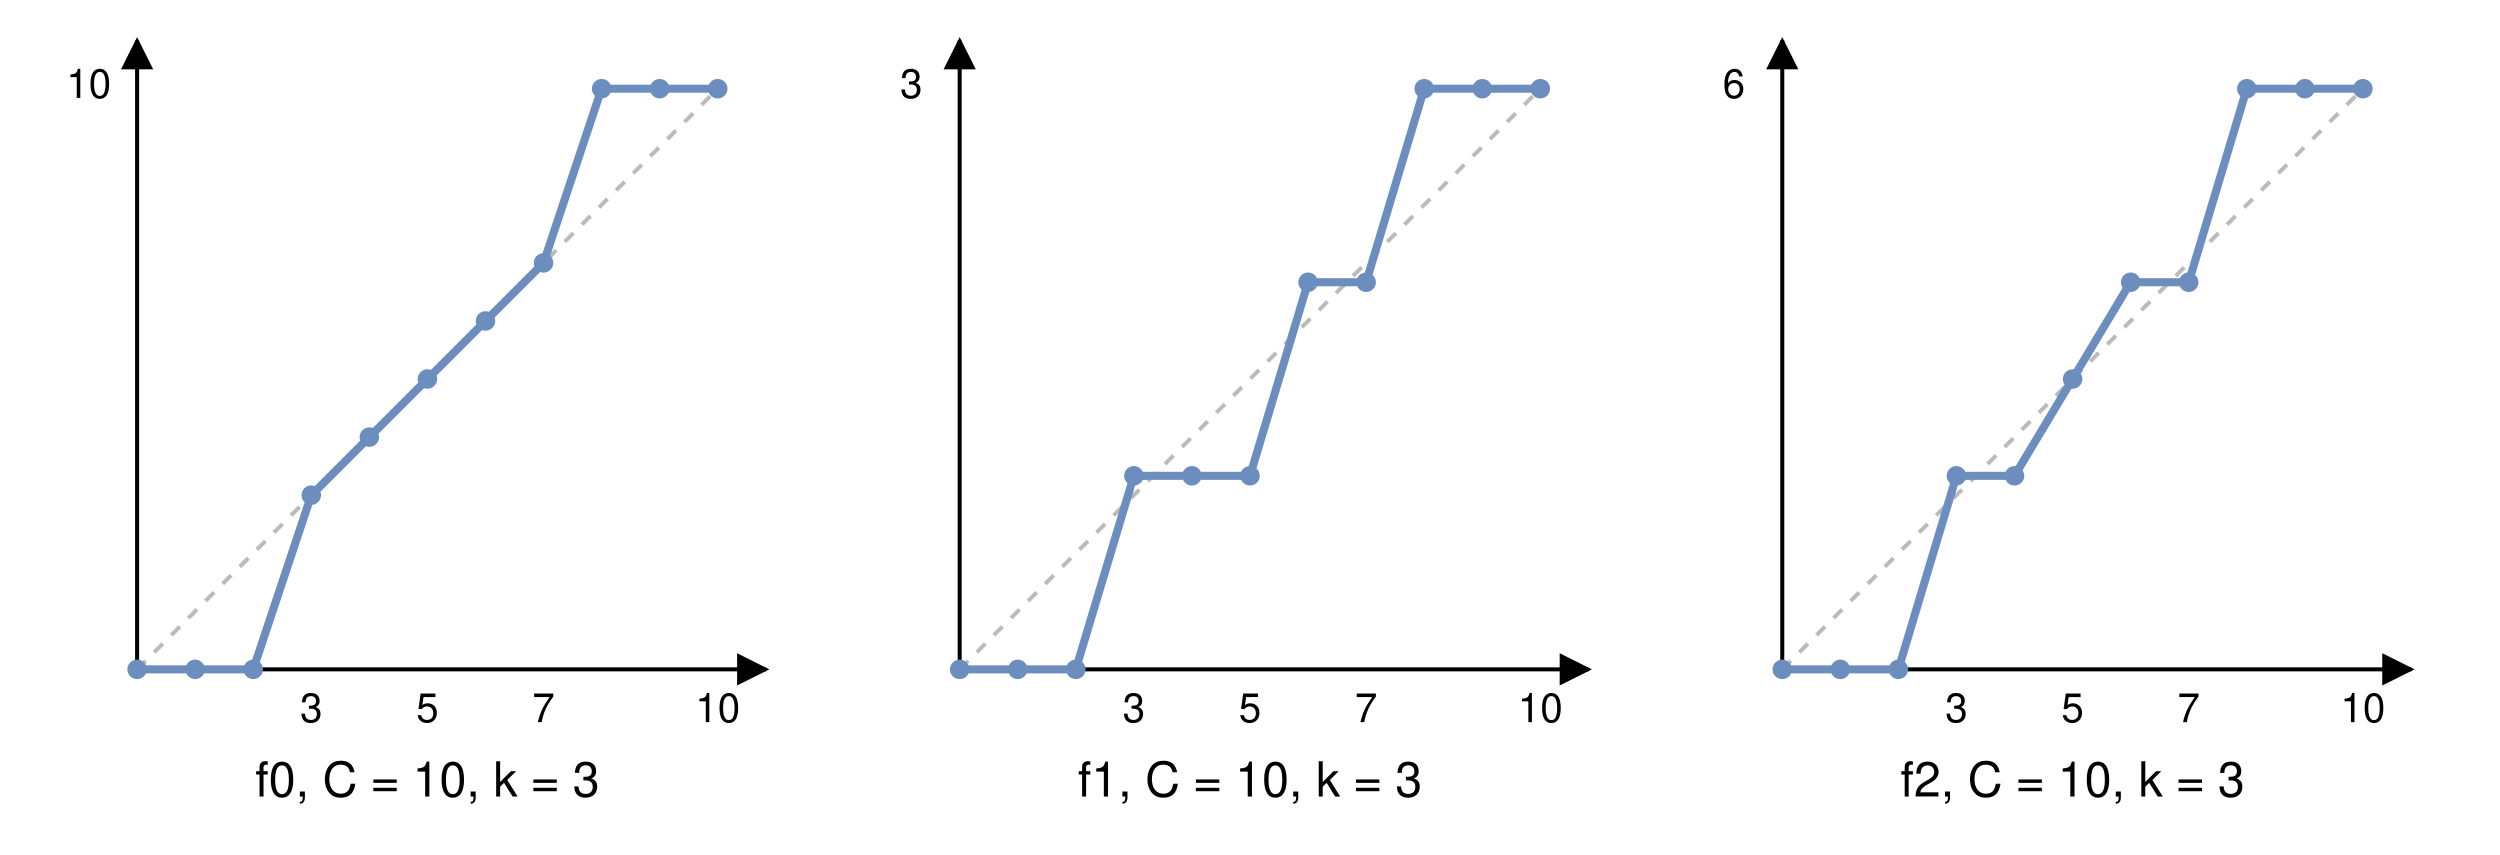
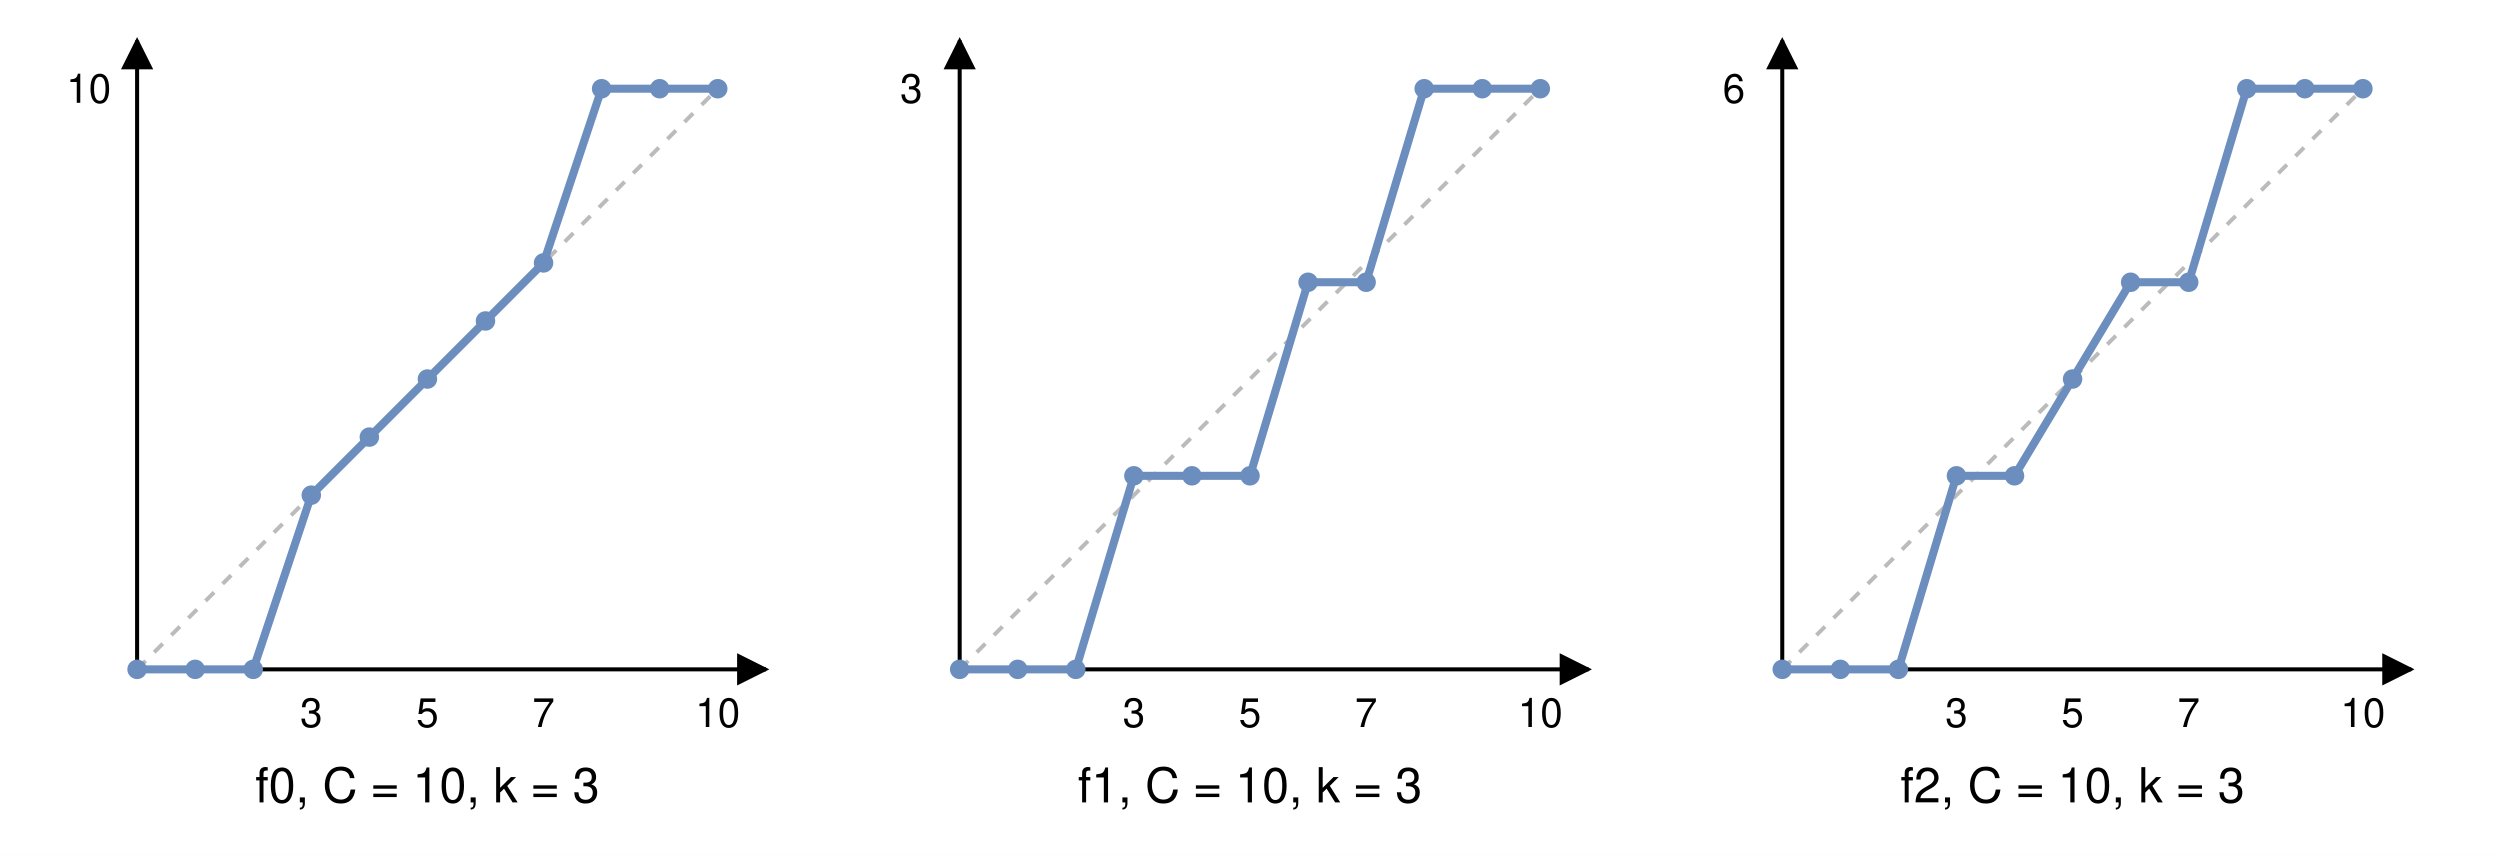
<svg xmlns="http://www.w3.org/2000/svg" width="620.0" height="212.0" viewBox="-34.0 -166.0 620.0 212.0">
  <defs>
    <marker id="arrow0" viewBox="0 0 10 10" refX="9" refY="5" markerWidth="8" markerHeight="8" markerUnits="userSpaceOnUse" orient="auto">
      <path d="M 0 0 L 10 5 L 0 10 z" fill="#000000" />
    </marker>
  </defs>
  <rect x="-34.0" y="-166.0" width="620.0" height="212.0" fill="#ffffff" />
  <polyline points="0.0,0 156.0,0" fill="none" stroke="#000000" stroke-width="1" marker-end="url(#arrow0)" />
  <polyline points="0.0,0 0.0,-156.0" fill="none" stroke="#000000" stroke-width="1" marker-end="url(#arrow0)" />
  <polyline points="0.0,0 144.0,-144" fill="none" stroke="#bbbbbb" stroke-width="1" stroke-dasharray="3 3" />
  <ellipse cx="0.0" cy="0.0" rx="1.92" ry="1.92" fill="#6c8ebf" stroke="#6c8ebf" stroke-width="1" />
  <ellipse cx="14.4" cy="0.0" rx="1.92" ry="1.92" fill="#6c8ebf" stroke="#6c8ebf" stroke-width="1" />
  <ellipse cx="28.8" cy="0.0" rx="1.92" ry="1.92" fill="#6c8ebf" stroke="#6c8ebf" stroke-width="1" />
  <ellipse cx="43.2" cy="-43.2" rx="1.92" ry="1.92" fill="#6c8ebf" stroke="#6c8ebf" stroke-width="1" />
  <ellipse cx="57.6" cy="-57.6" rx="1.92" ry="1.92" fill="#6c8ebf" stroke="#6c8ebf" stroke-width="1" />
  <ellipse cx="72.0" cy="-72.0" rx="1.92" ry="1.92" fill="#6c8ebf" stroke="#6c8ebf" stroke-width="1" />
  <ellipse cx="86.4" cy="-86.4" rx="1.92" ry="1.92" fill="#6c8ebf" stroke="#6c8ebf" stroke-width="1" />
  <ellipse cx="100.8" cy="-100.8" rx="1.92" ry="1.92" fill="#6c8ebf" stroke="#6c8ebf" stroke-width="1" />
  <ellipse cx="115.2" cy="-144.0" rx="1.92" ry="1.92" fill="#6c8ebf" stroke="#6c8ebf" stroke-width="1" />
  <ellipse cx="129.6" cy="-144.0" rx="1.92" ry="1.92" fill="#6c8ebf" stroke="#6c8ebf" stroke-width="1" />
  <ellipse cx="144.0" cy="-144.0" rx="1.92" ry="1.92" fill="#6c8ebf" stroke="#6c8ebf" stroke-width="1" />
  <polyline points="0.0,-0.0 14.4,-0.0 28.8,-0.0 43.2,-43.2 57.6,-57.6 72.0,-72.0 86.4,-86.4 100.8,-100.8 115.2,-144.0 129.6,-144.0 144.0,-144.0" fill="none" stroke="#6c8ebf" stroke-width="2" />
-   <text font-family="Helvetica, Arial, sans-serif" font-size="10" fill="#000000" text-anchor="middle" dominant-baseline="central">
-     <tspan x="43.2" y="10.8">3</tspan>
+   <text font-family="Helvetica, Arial, sans-serif" font-size="10" fill="#000000" text-anchor="middle">
+     <tspan x="43.2" y="14.3">3</tspan>
  </text>
-   <text font-family="Helvetica, Arial, sans-serif" font-size="10" fill="#000000" text-anchor="middle" dominant-baseline="central">
-     <tspan x="72.0" y="10.8">5</tspan>
+   <text font-family="Helvetica, Arial, sans-serif" font-size="10" fill="#000000" text-anchor="middle">
+     <tspan x="72.0" y="14.3">5</tspan>
  </text>
-   <text font-family="Helvetica, Arial, sans-serif" font-size="10" fill="#000000" text-anchor="middle" dominant-baseline="central">
-     <tspan x="100.8" y="10.8">7</tspan>
+   <text font-family="Helvetica, Arial, sans-serif" font-size="10" fill="#000000" text-anchor="middle">
+     <tspan x="100.8" y="14.3">7</tspan>
  </text>
-   <text font-family="Helvetica, Arial, sans-serif" font-size="10" fill="#000000" text-anchor="middle" dominant-baseline="central">
-     <tspan x="144.0" y="10.8">10</tspan>
+   <text font-family="Helvetica, Arial, sans-serif" font-size="10" fill="#000000" text-anchor="middle">
+     <tspan x="144.0" y="14.3">10</tspan>
  </text>
-   <text font-family="Helvetica, Arial, sans-serif" font-size="10" fill="#000000" text-anchor="middle" dominant-baseline="central">
-     <tspan x="-12.0" y="-144.0">10</tspan>
+   <text font-family="Helvetica, Arial, sans-serif" font-size="10" fill="#000000" text-anchor="middle">
+     <tspan x="-12.0" y="-140.5">10</tspan>
  </text>
-   <text font-family="Helvetica, Arial, sans-serif" font-size="12" fill="#000000" text-anchor="middle" dominant-baseline="central">
-     <tspan x="72.0" y="28.8">f0, C = 10, k = 3</tspan>
+   <text font-family="Helvetica, Arial, sans-serif" font-size="12" fill="#000000" text-anchor="middle">
+     <tspan x="72.0" y="33.0">f0, C = 10, k = 3</tspan>
  </text>
  <polyline points="204.0,0 360.0,0" fill="none" stroke="#000000" stroke-width="1" marker-end="url(#arrow0)" />
  <polyline points="204.0,0 204.0,-156.0" fill="none" stroke="#000000" stroke-width="1" marker-end="url(#arrow0)" />
  <polyline points="204.0,0 348.0,-144" fill="none" stroke="#bbbbbb" stroke-width="1" stroke-dasharray="3 3" />
  <ellipse cx="204.0" cy="0.0" rx="1.92" ry="1.92" fill="#6c8ebf" stroke="#6c8ebf" stroke-width="1" />
  <ellipse cx="218.4" cy="0.0" rx="1.92" ry="1.92" fill="#6c8ebf" stroke="#6c8ebf" stroke-width="1" />
  <ellipse cx="232.8" cy="0.0" rx="1.92" ry="1.92" fill="#6c8ebf" stroke="#6c8ebf" stroke-width="1" />
  <ellipse cx="247.2" cy="-48.0" rx="1.92" ry="1.92" fill="#6c8ebf" stroke="#6c8ebf" stroke-width="1" />
  <ellipse cx="261.6" cy="-48.0" rx="1.92" ry="1.92" fill="#6c8ebf" stroke="#6c8ebf" stroke-width="1" />
  <ellipse cx="276.0" cy="-48.0" rx="1.92" ry="1.92" fill="#6c8ebf" stroke="#6c8ebf" stroke-width="1" />
  <ellipse cx="290.4" cy="-96.0" rx="1.92" ry="1.92" fill="#6c8ebf" stroke="#6c8ebf" stroke-width="1" />
  <ellipse cx="304.8" cy="-96.0" rx="1.92" ry="1.92" fill="#6c8ebf" stroke="#6c8ebf" stroke-width="1" />
  <ellipse cx="319.2" cy="-144.0" rx="1.92" ry="1.92" fill="#6c8ebf" stroke="#6c8ebf" stroke-width="1" />
  <ellipse cx="333.6" cy="-144.0" rx="1.92" ry="1.92" fill="#6c8ebf" stroke="#6c8ebf" stroke-width="1" />
  <ellipse cx="348.0" cy="-144.0" rx="1.92" ry="1.92" fill="#6c8ebf" stroke="#6c8ebf" stroke-width="1" />
  <polyline points="204.0,-0.0 218.4,-0.0 232.8,-0.0 247.2,-48.0 261.6,-48.0 276.0,-48.0 290.4,-96.0 304.8,-96.0 319.2,-144.0 333.6,-144.0 348.0,-144.0" fill="none" stroke="#6c8ebf" stroke-width="2" />
-   <text font-family="Helvetica, Arial, sans-serif" font-size="10" fill="#000000" text-anchor="middle" dominant-baseline="central">
-     <tspan x="247.2" y="10.8">3</tspan>
+   <text font-family="Helvetica, Arial, sans-serif" font-size="10" fill="#000000" text-anchor="middle">
+     <tspan x="247.2" y="14.3">3</tspan>
  </text>
-   <text font-family="Helvetica, Arial, sans-serif" font-size="10" fill="#000000" text-anchor="middle" dominant-baseline="central">
-     <tspan x="276.0" y="10.8">5</tspan>
+   <text font-family="Helvetica, Arial, sans-serif" font-size="10" fill="#000000" text-anchor="middle">
+     <tspan x="276.0" y="14.3">5</tspan>
  </text>
-   <text font-family="Helvetica, Arial, sans-serif" font-size="10" fill="#000000" text-anchor="middle" dominant-baseline="central">
-     <tspan x="304.8" y="10.8">7</tspan>
+   <text font-family="Helvetica, Arial, sans-serif" font-size="10" fill="#000000" text-anchor="middle">
+     <tspan x="304.8" y="14.3">7</tspan>
  </text>
-   <text font-family="Helvetica, Arial, sans-serif" font-size="10" fill="#000000" text-anchor="middle" dominant-baseline="central">
-     <tspan x="348.0" y="10.8">10</tspan>
+   <text font-family="Helvetica, Arial, sans-serif" font-size="10" fill="#000000" text-anchor="middle">
+     <tspan x="348.0" y="14.3">10</tspan>
  </text>
-   <text font-family="Helvetica, Arial, sans-serif" font-size="10" fill="#000000" text-anchor="middle" dominant-baseline="central">
-     <tspan x="192.0" y="-144.0">3</tspan>
+   <text font-family="Helvetica, Arial, sans-serif" font-size="10" fill="#000000" text-anchor="middle">
+     <tspan x="192.0" y="-140.5">3</tspan>
  </text>
-   <text font-family="Helvetica, Arial, sans-serif" font-size="12" fill="#000000" text-anchor="middle" dominant-baseline="central">
-     <tspan x="276.0" y="28.8">f1, C = 10, k = 3</tspan>
+   <text font-family="Helvetica, Arial, sans-serif" font-size="12" fill="#000000" text-anchor="middle">
+     <tspan x="276.0" y="33.0">f1, C = 10, k = 3</tspan>
  </text>
  <polyline points="408.0,0 564.0,0" fill="none" stroke="#000000" stroke-width="1" marker-end="url(#arrow0)" />
  <polyline points="408.0,0 408.0,-156.0" fill="none" stroke="#000000" stroke-width="1" marker-end="url(#arrow0)" />
  <polyline points="408.0,0 552.0,-144" fill="none" stroke="#bbbbbb" stroke-width="1" stroke-dasharray="3 3" />
  <ellipse cx="408.0" cy="0.0" rx="1.92" ry="1.92" fill="#6c8ebf" stroke="#6c8ebf" stroke-width="1" />
  <ellipse cx="422.4" cy="0.0" rx="1.92" ry="1.92" fill="#6c8ebf" stroke="#6c8ebf" stroke-width="1" />
  <ellipse cx="436.8" cy="0.0" rx="1.92" ry="1.92" fill="#6c8ebf" stroke="#6c8ebf" stroke-width="1" />
  <ellipse cx="451.2" cy="-48.0" rx="1.92" ry="1.92" fill="#6c8ebf" stroke="#6c8ebf" stroke-width="1" />
  <ellipse cx="465.6" cy="-48.0" rx="1.92" ry="1.92" fill="#6c8ebf" stroke="#6c8ebf" stroke-width="1" />
  <ellipse cx="480.0" cy="-72.0" rx="1.92" ry="1.92" fill="#6c8ebf" stroke="#6c8ebf" stroke-width="1" />
  <ellipse cx="494.4" cy="-96.0" rx="1.92" ry="1.92" fill="#6c8ebf" stroke="#6c8ebf" stroke-width="1" />
  <ellipse cx="508.8" cy="-96.0" rx="1.92" ry="1.92" fill="#6c8ebf" stroke="#6c8ebf" stroke-width="1" />
  <ellipse cx="523.2" cy="-144.0" rx="1.92" ry="1.92" fill="#6c8ebf" stroke="#6c8ebf" stroke-width="1" />
  <ellipse cx="537.6" cy="-144.0" rx="1.92" ry="1.92" fill="#6c8ebf" stroke="#6c8ebf" stroke-width="1" />
  <ellipse cx="552.0" cy="-144.0" rx="1.92" ry="1.92" fill="#6c8ebf" stroke="#6c8ebf" stroke-width="1" />
  <polyline points="408.0,-0.0 422.4,-0.0 436.8,-0.0 451.2,-48.0 465.6,-48.0 480.0,-72.0 494.4,-96.0 508.8,-96.0 523.2,-144.0 537.6,-144.0 552.0,-144.0" fill="none" stroke="#6c8ebf" stroke-width="2" />
-   <text font-family="Helvetica, Arial, sans-serif" font-size="10" fill="#000000" text-anchor="middle" dominant-baseline="central">
-     <tspan x="451.2" y="10.8">3</tspan>
+   <text font-family="Helvetica, Arial, sans-serif" font-size="10" fill="#000000" text-anchor="middle">
+     <tspan x="451.2" y="14.3">3</tspan>
  </text>
-   <text font-family="Helvetica, Arial, sans-serif" font-size="10" fill="#000000" text-anchor="middle" dominant-baseline="central">
-     <tspan x="480.0" y="10.8">5</tspan>
+   <text font-family="Helvetica, Arial, sans-serif" font-size="10" fill="#000000" text-anchor="middle">
+     <tspan x="480.0" y="14.3">5</tspan>
  </text>
-   <text font-family="Helvetica, Arial, sans-serif" font-size="10" fill="#000000" text-anchor="middle" dominant-baseline="central">
-     <tspan x="508.8" y="10.8">7</tspan>
+   <text font-family="Helvetica, Arial, sans-serif" font-size="10" fill="#000000" text-anchor="middle">
+     <tspan x="508.8" y="14.3">7</tspan>
  </text>
-   <text font-family="Helvetica, Arial, sans-serif" font-size="10" fill="#000000" text-anchor="middle" dominant-baseline="central">
-     <tspan x="552.0" y="10.8">10</tspan>
+   <text font-family="Helvetica, Arial, sans-serif" font-size="10" fill="#000000" text-anchor="middle">
+     <tspan x="552.0" y="14.3">10</tspan>
  </text>
-   <text font-family="Helvetica, Arial, sans-serif" font-size="10" fill="#000000" text-anchor="middle" dominant-baseline="central">
-     <tspan x="396.0" y="-144.0">6</tspan>
+   <text font-family="Helvetica, Arial, sans-serif" font-size="10" fill="#000000" text-anchor="middle">
+     <tspan x="396.0" y="-140.5">6</tspan>
  </text>
-   <text font-family="Helvetica, Arial, sans-serif" font-size="12" fill="#000000" text-anchor="middle" dominant-baseline="central">
-     <tspan x="480.0" y="28.8">f2, C = 10, k = 3</tspan>
+   <text font-family="Helvetica, Arial, sans-serif" font-size="12" fill="#000000" text-anchor="middle">
+     <tspan x="480.0" y="33.0">f2, C = 10, k = 3</tspan>
  </text>
</svg>
